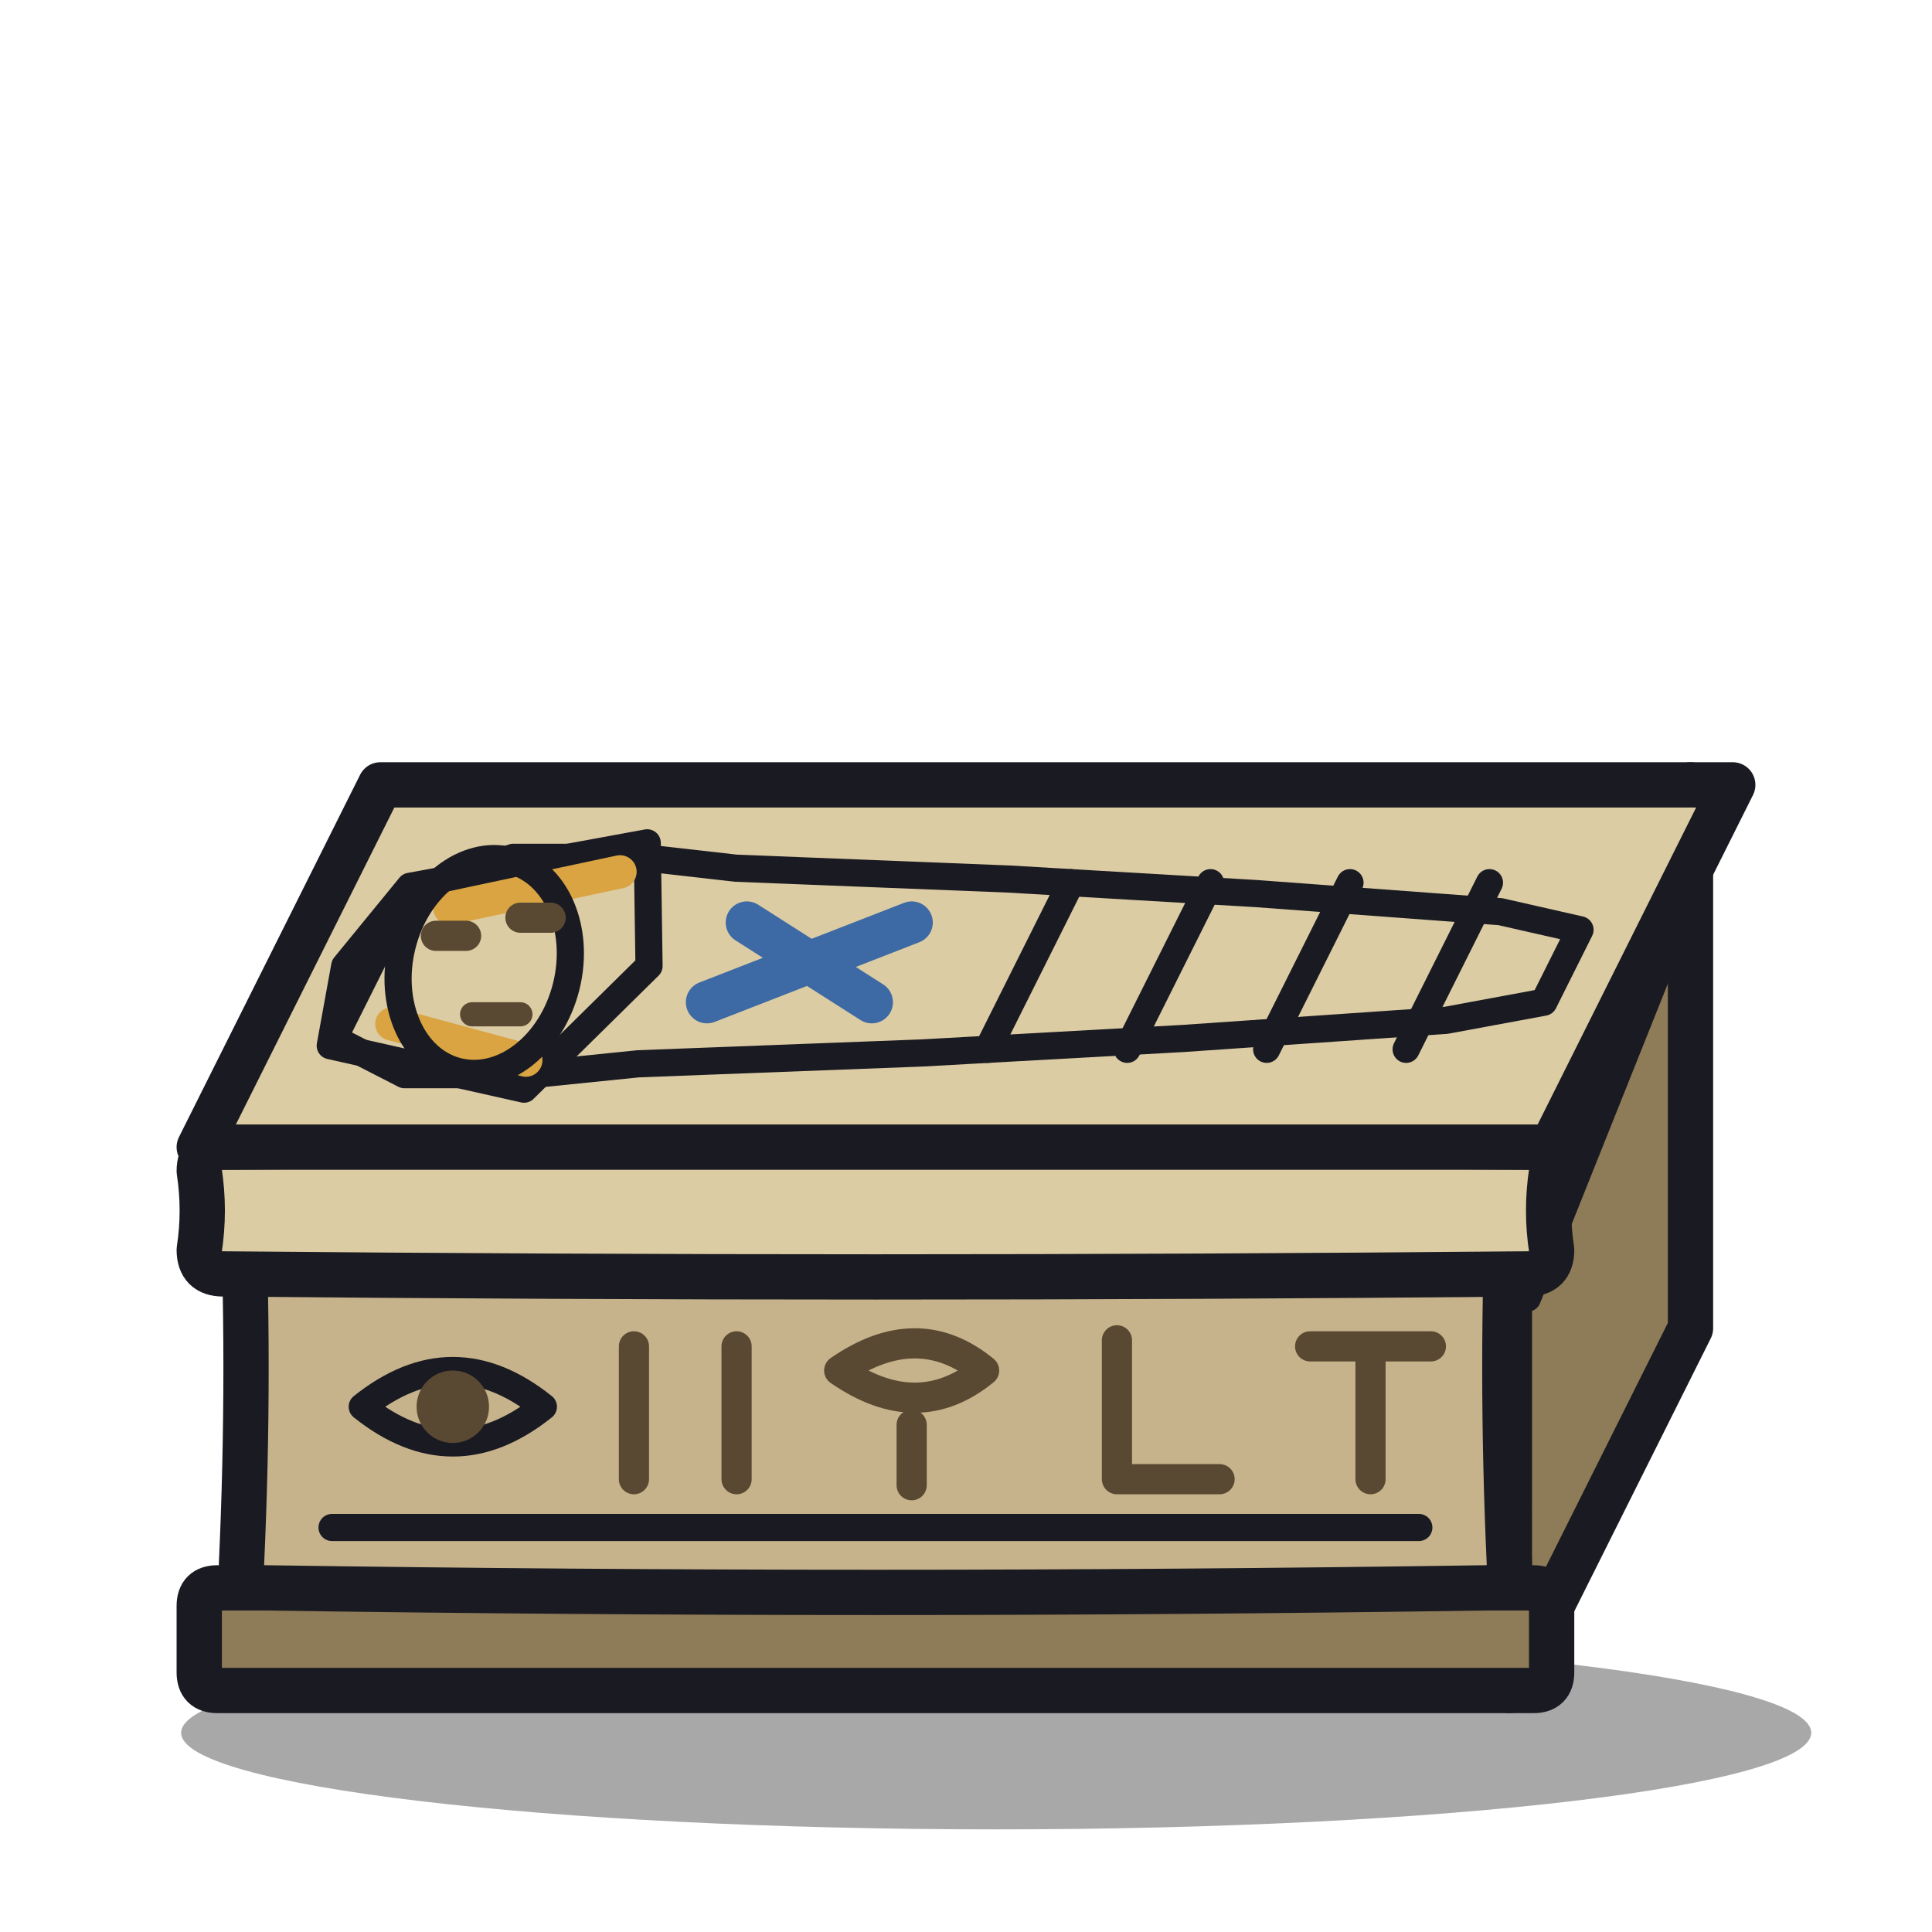
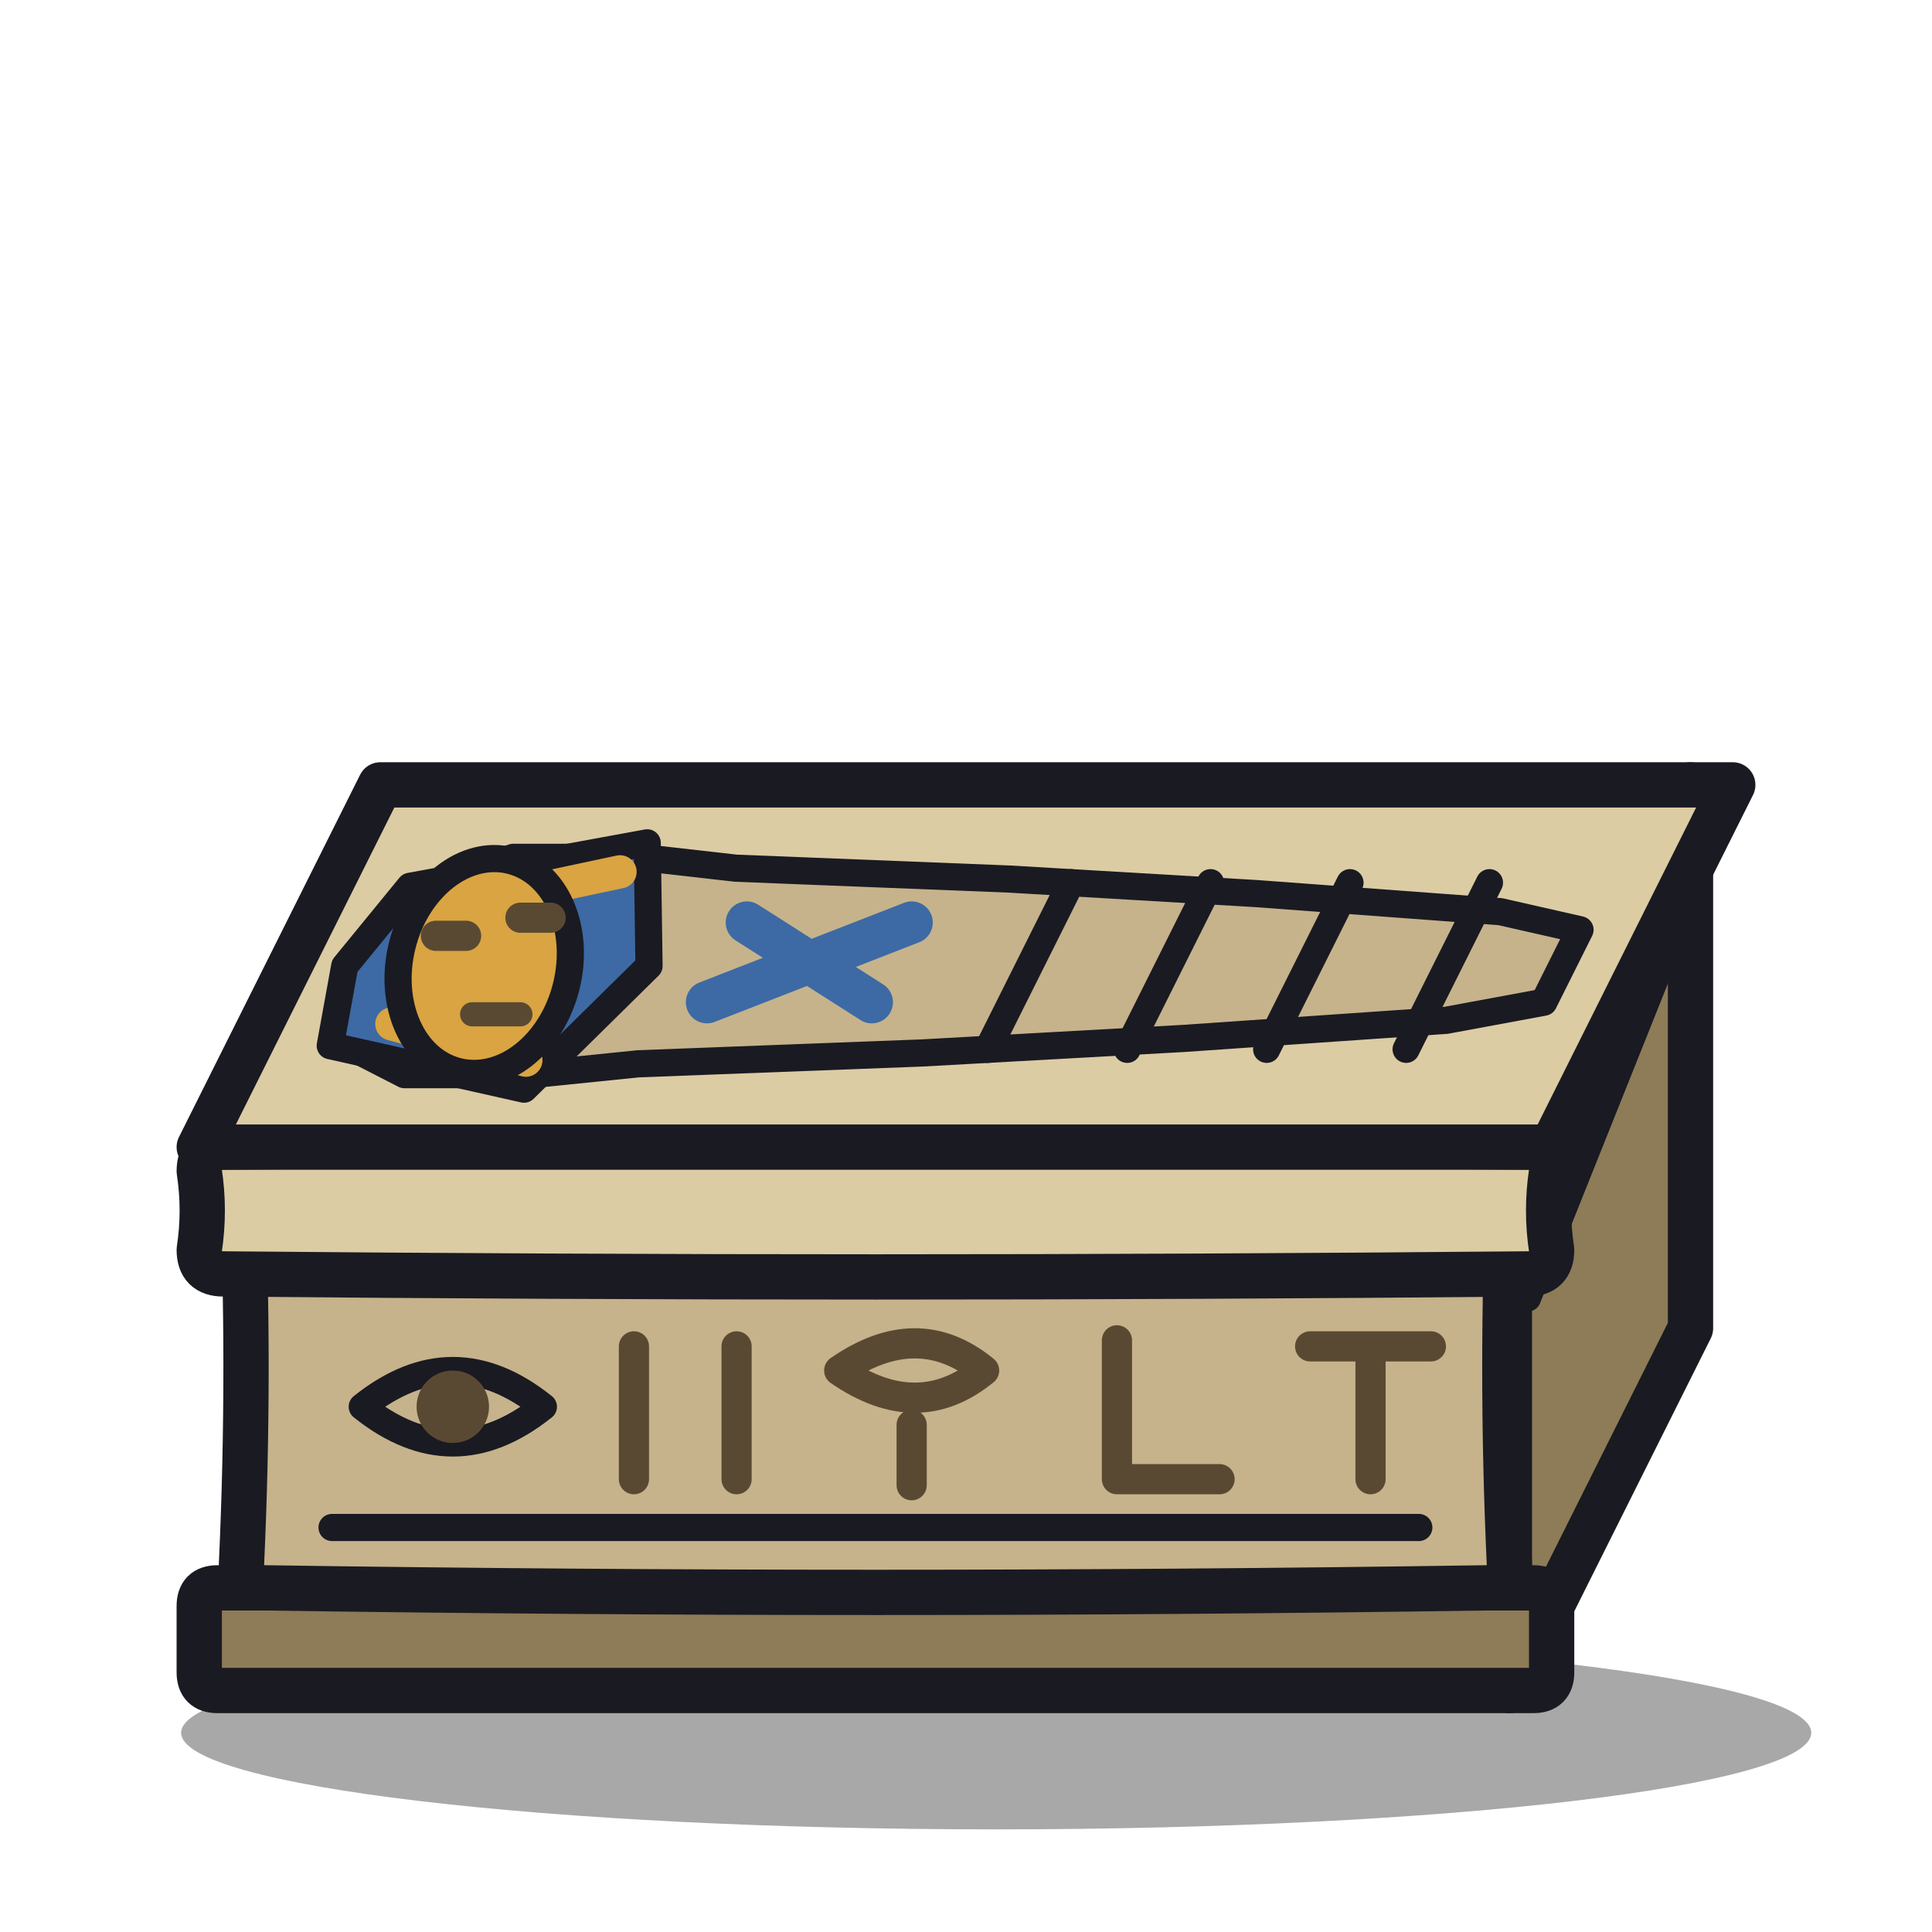
<svg xmlns="http://www.w3.org/2000/svg" viewBox="0 0 64 64" width="64" height="64">
  <g>
    <ellipse cx="33" cy="57.4" rx="27" ry="3.2" fill="#000" fill-opacity=".34" />
    <path d="M50 38L56 26V44L50 56Z" fill="#8e7b57" stroke="#1A1A22" stroke-width="1.5" stroke-linejoin="round" stroke-linecap="round" />
    <path d="M50.6 43L55.4 31" stroke="#1A1A22" stroke-width="0.9" stroke-linejoin="round" stroke-linecap="round" fill="none" />
    <path d="M7.2 52.6Q29 52.6 50.8 52.6Q51.4 52.6 51.4 53.2Q51.4 54.3 51.4 55.4Q51.4 56 50.8 56Q29 56 7.2 56Q6.6 56 6.6 55.4Q6.6 54.3 6.6 53.2Q6.6 52.6 7.2 52.6Z" fill="#8e7b57" stroke="#1A1A22" stroke-width="1.5" stroke-linejoin="round" stroke-linecap="round" />
    <path d="M8.8 38Q29 37.7 49.2 38Q50 38 50 38.8Q49.7 45.3 50 51.8Q50 52.6 49.2 52.6Q29 52.9 8.8 52.6Q8 52.6 8 51.8Q8.3 45.3 8 38.8Q8 38 8.8 38Z" fill="#c6b38b" stroke="#1A1A22" stroke-width="1.5" stroke-linejoin="round" stroke-linecap="round" />
    <path d="M7.4 38Q29 37.8 50.6 38Q51.4 38 51.4 38.8Q51.2 40.1 51.4 41.4Q51.4 42.2 50.6 42.2Q29 42.4 7.4 42.2Q6.6 42.2 6.6 41.4Q6.8 40.1 6.6 38.8Q6.6 38 7.4 38Z" fill="#dccca4" stroke="#1A1A22" stroke-width="1.5" stroke-linejoin="round" stroke-linecap="round" />
    <path d="M11 50.6H47" stroke="#1A1A22" stroke-width="0.9" stroke-linejoin="round" stroke-linecap="round" fill="none" />
    <path d="M12 46.6Q15 44.2 18 46.6Q15 49 12 46.6Z" stroke="#1A1A22" stroke-width="0.9" stroke-linejoin="round" stroke-linecap="round" fill="none" />
    <circle cx="15" cy="46.6" r="1.2" fill="#5a4932" />
    <path d="M21 44.6V49M24.4 44.6V49M27.8 45.4Q30.4 43.6 32.6 45.4Q30.4 47.2 27.8 45.4M30.2 47.2V49.2M37 44.4V49L40.4 49M43.4 44.6H47.4M45.4 44.6V49" fill="none" stroke="#5a4932" stroke-width="1" stroke-linecap="round" stroke-linejoin="round" />
    <path d="M6.6 38L12.6 26H57.4L51.4 38Z" fill="#dccca4" stroke="#1A1A22" stroke-width="1.5" stroke-linejoin="round" stroke-linecap="round" />
-     <path d="M13.46 29.6L17 28.4L21.2 28.4L24.38 28.76L33.44 29.12L41.6 29.6L49.7 30.2L52.34 30.8L51.14 33.2L47.9 33.8L39.2 34.4L30.56 34.88L21.14 35.24L17.6 35.6L13.4 35.6L11.06 34.4Z" fill="none" stroke="#1A1A22" stroke-width="0.9" stroke-linejoin="round" stroke-linecap="round" />
+     <path d="M13.46 29.6L17 28.4L21.2 28.4L24.38 28.76L33.44 29.12L41.6 29.6L49.7 30.2L52.34 30.8L51.14 33.2L47.9 33.8L39.2 34.4L30.56 34.88L21.14 35.24L17.6 35.6L13.4 35.6L11.06 34.4Z" fill="#c6b38b" stroke="#1A1A22" stroke-width="0.9" stroke-linejoin="round" stroke-linecap="round" />
    <path d="M32.72 34.76L35.48 29.24" stroke="#1A1A22" stroke-width="0.9" stroke-linejoin="round" stroke-linecap="round" fill="none" />
    <path d="M37.34 34.76L40.1 29.24" stroke="#1A1A22" stroke-width="0.9" stroke-linejoin="round" stroke-linecap="round" fill="none" />
    <path d="M41.96 34.76L44.72 29.24" stroke="#1A1A22" stroke-width="0.9" stroke-linejoin="round" stroke-linecap="round" fill="none" />
    <path d="M46.58 34.76L49.34 29.24" stroke="#1A1A22" stroke-width="0.9" stroke-linejoin="round" stroke-linecap="round" fill="none" />
    <path d="M24.74 30.56L28.88 33.2M23.42 33.2L30.2 30.56" fill="none" stroke="#3d6aa4" stroke-width="1.4" stroke-linecap="round" />
-     <path d="M13.58 29.36L21.44 27.92L21.5 32L17.36 36.08L10.94 34.64L11.42 32Z" fill="none" stroke="#1A1A22" stroke-width="0.9" stroke-linejoin="round" stroke-linecap="round" />
+     <path d="M13.58 29.36L21.44 27.92L21.5 32L17.36 36.08L10.94 34.64L11.42 32Z" fill="#3d6aa4" stroke="#1A1A22" stroke-width="0.9" stroke-linejoin="round" stroke-linecap="round" />
    <path d="M14.9 30.08L20.54 28.88M12.98 33.92L17.42 35.12" fill="none" stroke="#d9a441" stroke-width="1.1" stroke-linecap="round" />
-     <ellipse cx="16.04" cy="32" rx="2.8" ry="3.6" transform="rotate(14 16.04 32)" fill="none" stroke="#1A1A22" stroke-width="0.9" stroke-linejoin="round" stroke-linecap="round" />
+     <ellipse cx="16.04" cy="32" rx="2.8" ry="3.6" transform="rotate(14 16.04 32)" fill="#d9a441" stroke="#1A1A22" stroke-width="0.9" stroke-linejoin="round" stroke-linecap="round" />
    <path d="M14.44 31h1M17.24 30.4h1" stroke="#5a4932" stroke-width="1" stroke-linecap="round" />
    <path d="M15.64 33.6h1.6" stroke="#5a4932" stroke-width=".8" stroke-linecap="round" />
  </g>
</svg>
